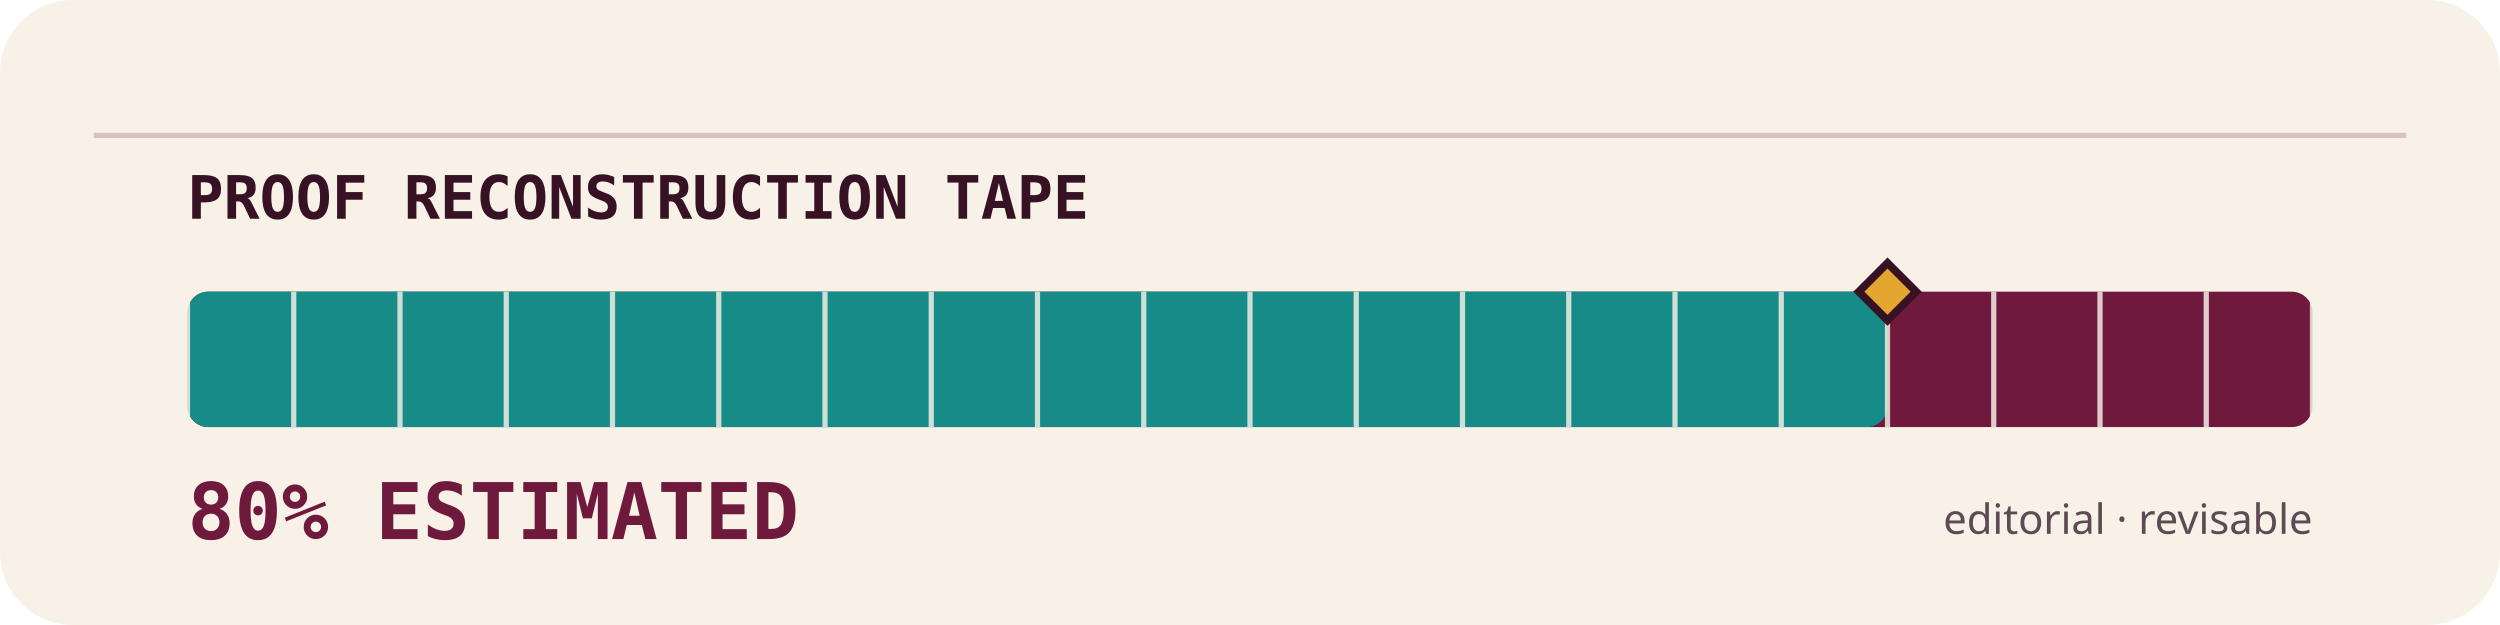
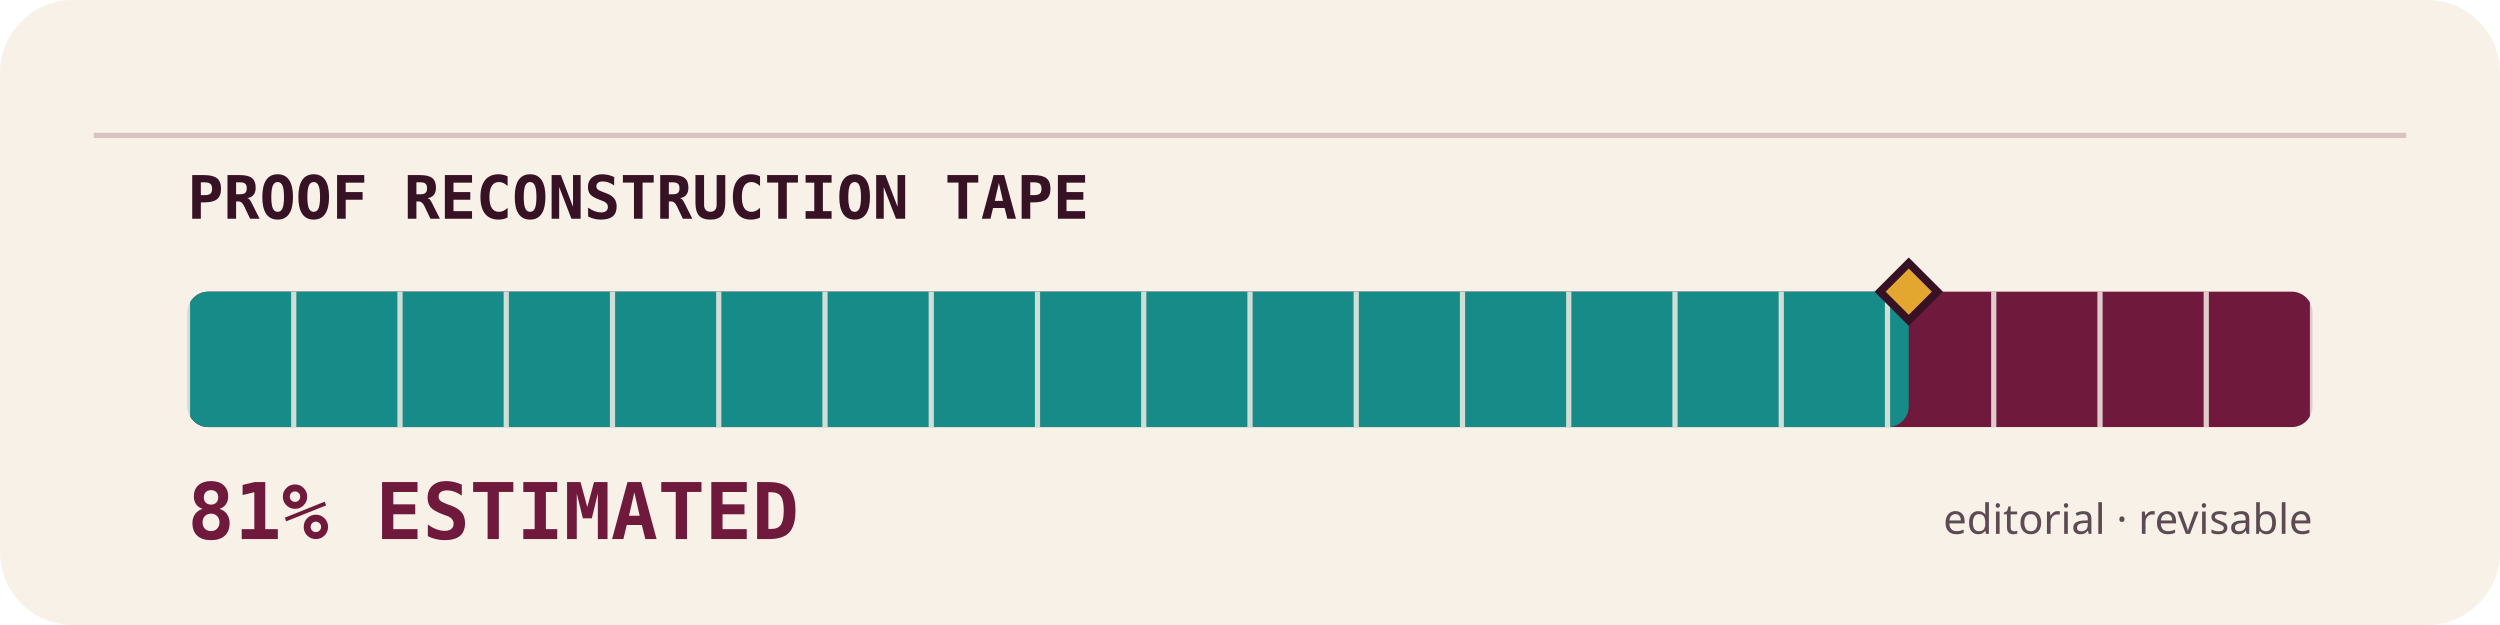
<svg xmlns="http://www.w3.org/2000/svg" viewBox="0 0 960 240" width="960" height="240" role="img" aria-labelledby="proof-progress-title proof-progress-desc">
  <rect width="960" height="240" rx="28" fill="#f8f1e8" />
  <path d="M36 52h888" stroke="#6f193c" stroke-width="2" opacity="0.22" />
  <text x="72" y="84" fill="#371124" font-family="ui-monospace, SFMono-Regular, Menlo, Consolas, monospace" font-size="23" font-weight="700">PROOF RECONSTRUCTION TAPE</text>
  <rect x="72" y="112" width="816" height="52" rx="8" fill="#6f193c" />
-   <rect x="72" y="112" width="652.8" height="52" rx="8" fill="#168b87" />
+   <rect x="72" y="112" width="660.96" height="52" rx="8" fill="#168b87" />
  <path d="M72 112v52" stroke="#f8f1e8" stroke-width="2" opacity="0.82" />
  <path d="M112.8 112v52" stroke="#f8f1e8" stroke-width="2" opacity="0.82" />
  <path d="M153.6 112v52" stroke="#f8f1e8" stroke-width="2" opacity="0.82" />
  <path d="M194.4 112v52" stroke="#f8f1e8" stroke-width="2" opacity="0.82" />
  <path d="M235.2 112v52" stroke="#f8f1e8" stroke-width="2" opacity="0.82" />
  <path d="M276 112v52" stroke="#f8f1e8" stroke-width="2" opacity="0.82" />
  <path d="M316.8 112v52" stroke="#f8f1e8" stroke-width="2" opacity="0.82" />
  <path d="M357.6 112v52" stroke="#f8f1e8" stroke-width="2" opacity="0.82" />
  <path d="M398.4 112v52" stroke="#f8f1e8" stroke-width="2" opacity="0.82" />
  <path d="M439.2 112v52" stroke="#f8f1e8" stroke-width="2" opacity="0.82" />
  <path d="M480 112v52" stroke="#f8f1e8" stroke-width="2" opacity="0.82" />
  <path d="M520.8 112v52" stroke="#f8f1e8" stroke-width="2" opacity="0.82" />
  <path d="M561.6 112v52" stroke="#f8f1e8" stroke-width="2" opacity="0.82" />
  <path d="M602.4 112v52" stroke="#f8f1e8" stroke-width="2" opacity="0.82" />
  <path d="M643.2 112v52" stroke="#f8f1e8" stroke-width="2" opacity="0.82" />
  <path d="M684 112v52" stroke="#f8f1e8" stroke-width="2" opacity="0.82" />
  <path d="M724.8 112v52" stroke="#f8f1e8" stroke-width="2" opacity="0.82" />
  <path d="M765.6 112v52" stroke="#f8f1e8" stroke-width="2" opacity="0.82" />
  <path d="M806.4 112v52" stroke="#f8f1e8" stroke-width="2" opacity="0.82" />
  <path d="M847.2 112v52" stroke="#f8f1e8" stroke-width="2" opacity="0.82" />
  <path d="M888 112v52" stroke="#f8f1e8" stroke-width="2" opacity="0.82" />
-   <path d="M724.8 101l11 11-11 11-11-11z" fill="#e3a72f" stroke="#371124" stroke-width="3" />
-   <text x="72" y="207" fill="#6f193c" font-family="ui-monospace, SFMono-Regular, Menlo, Consolas, monospace" font-size="30" font-weight="800">80% ESTIMATED</text>
+   <path d="M732.96 101l11 11-11 11-11-11z" fill="#e3a72f" stroke="#371124" stroke-width="3" />
+   <text x="72" y="207" fill="#6f193c" font-family="ui-monospace, SFMono-Regular, Menlo, Consolas, monospace" font-size="30" font-weight="800">81% ESTIMATED</text>
  <text x="888" y="205" text-anchor="end" fill="#5d4b54" font-family="system-ui, sans-serif" font-size="16">editorial · revisable</text>
</svg>
